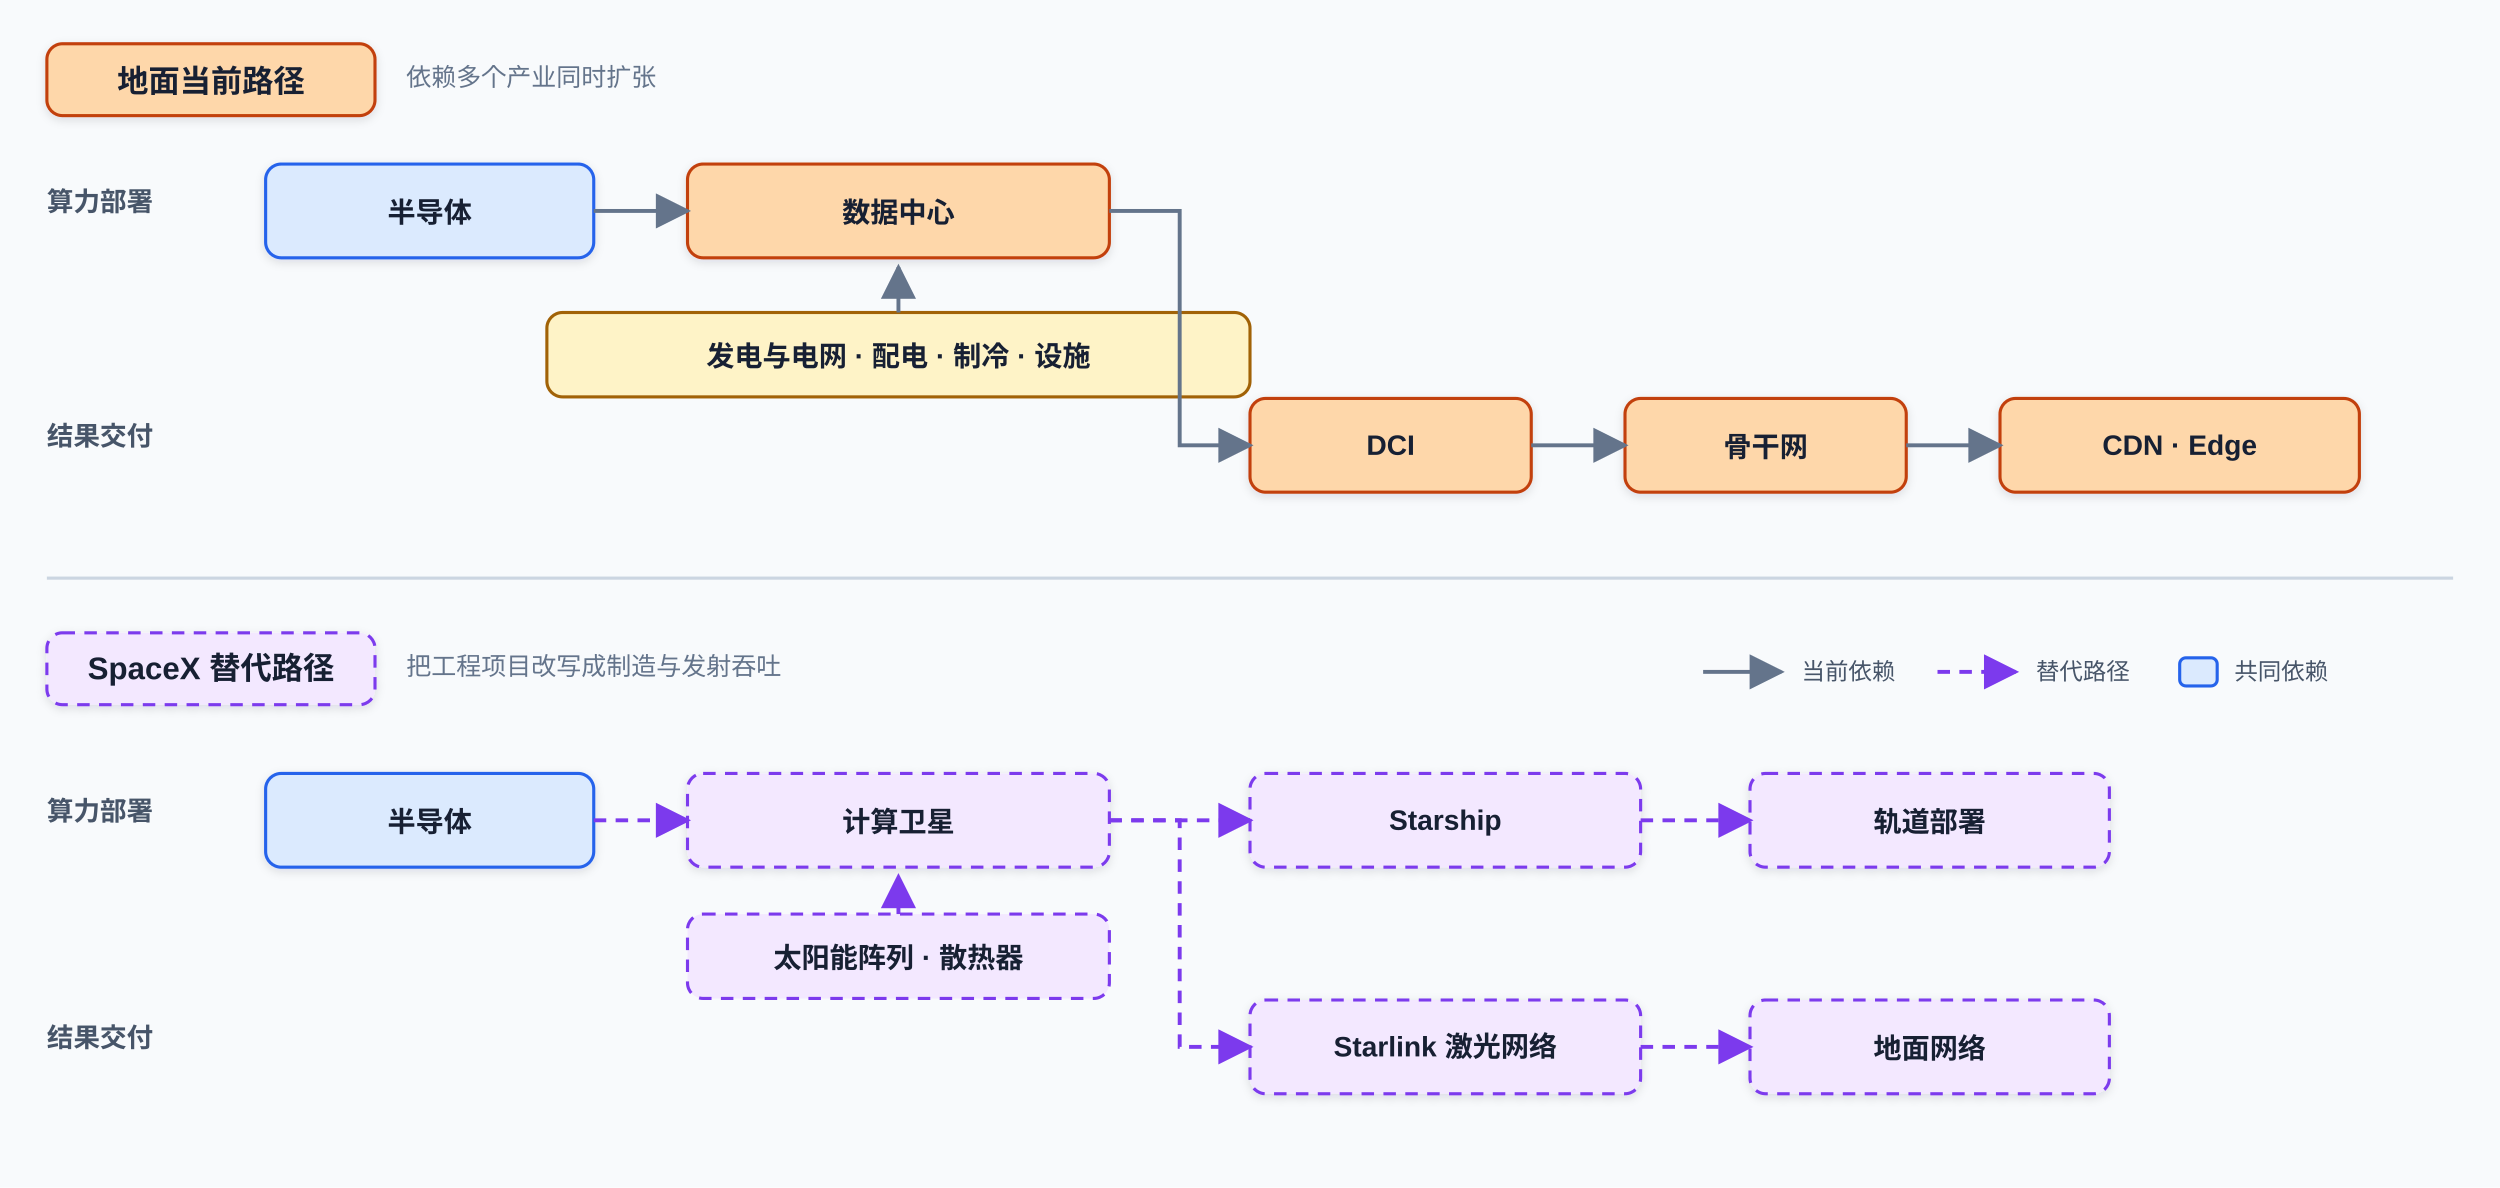
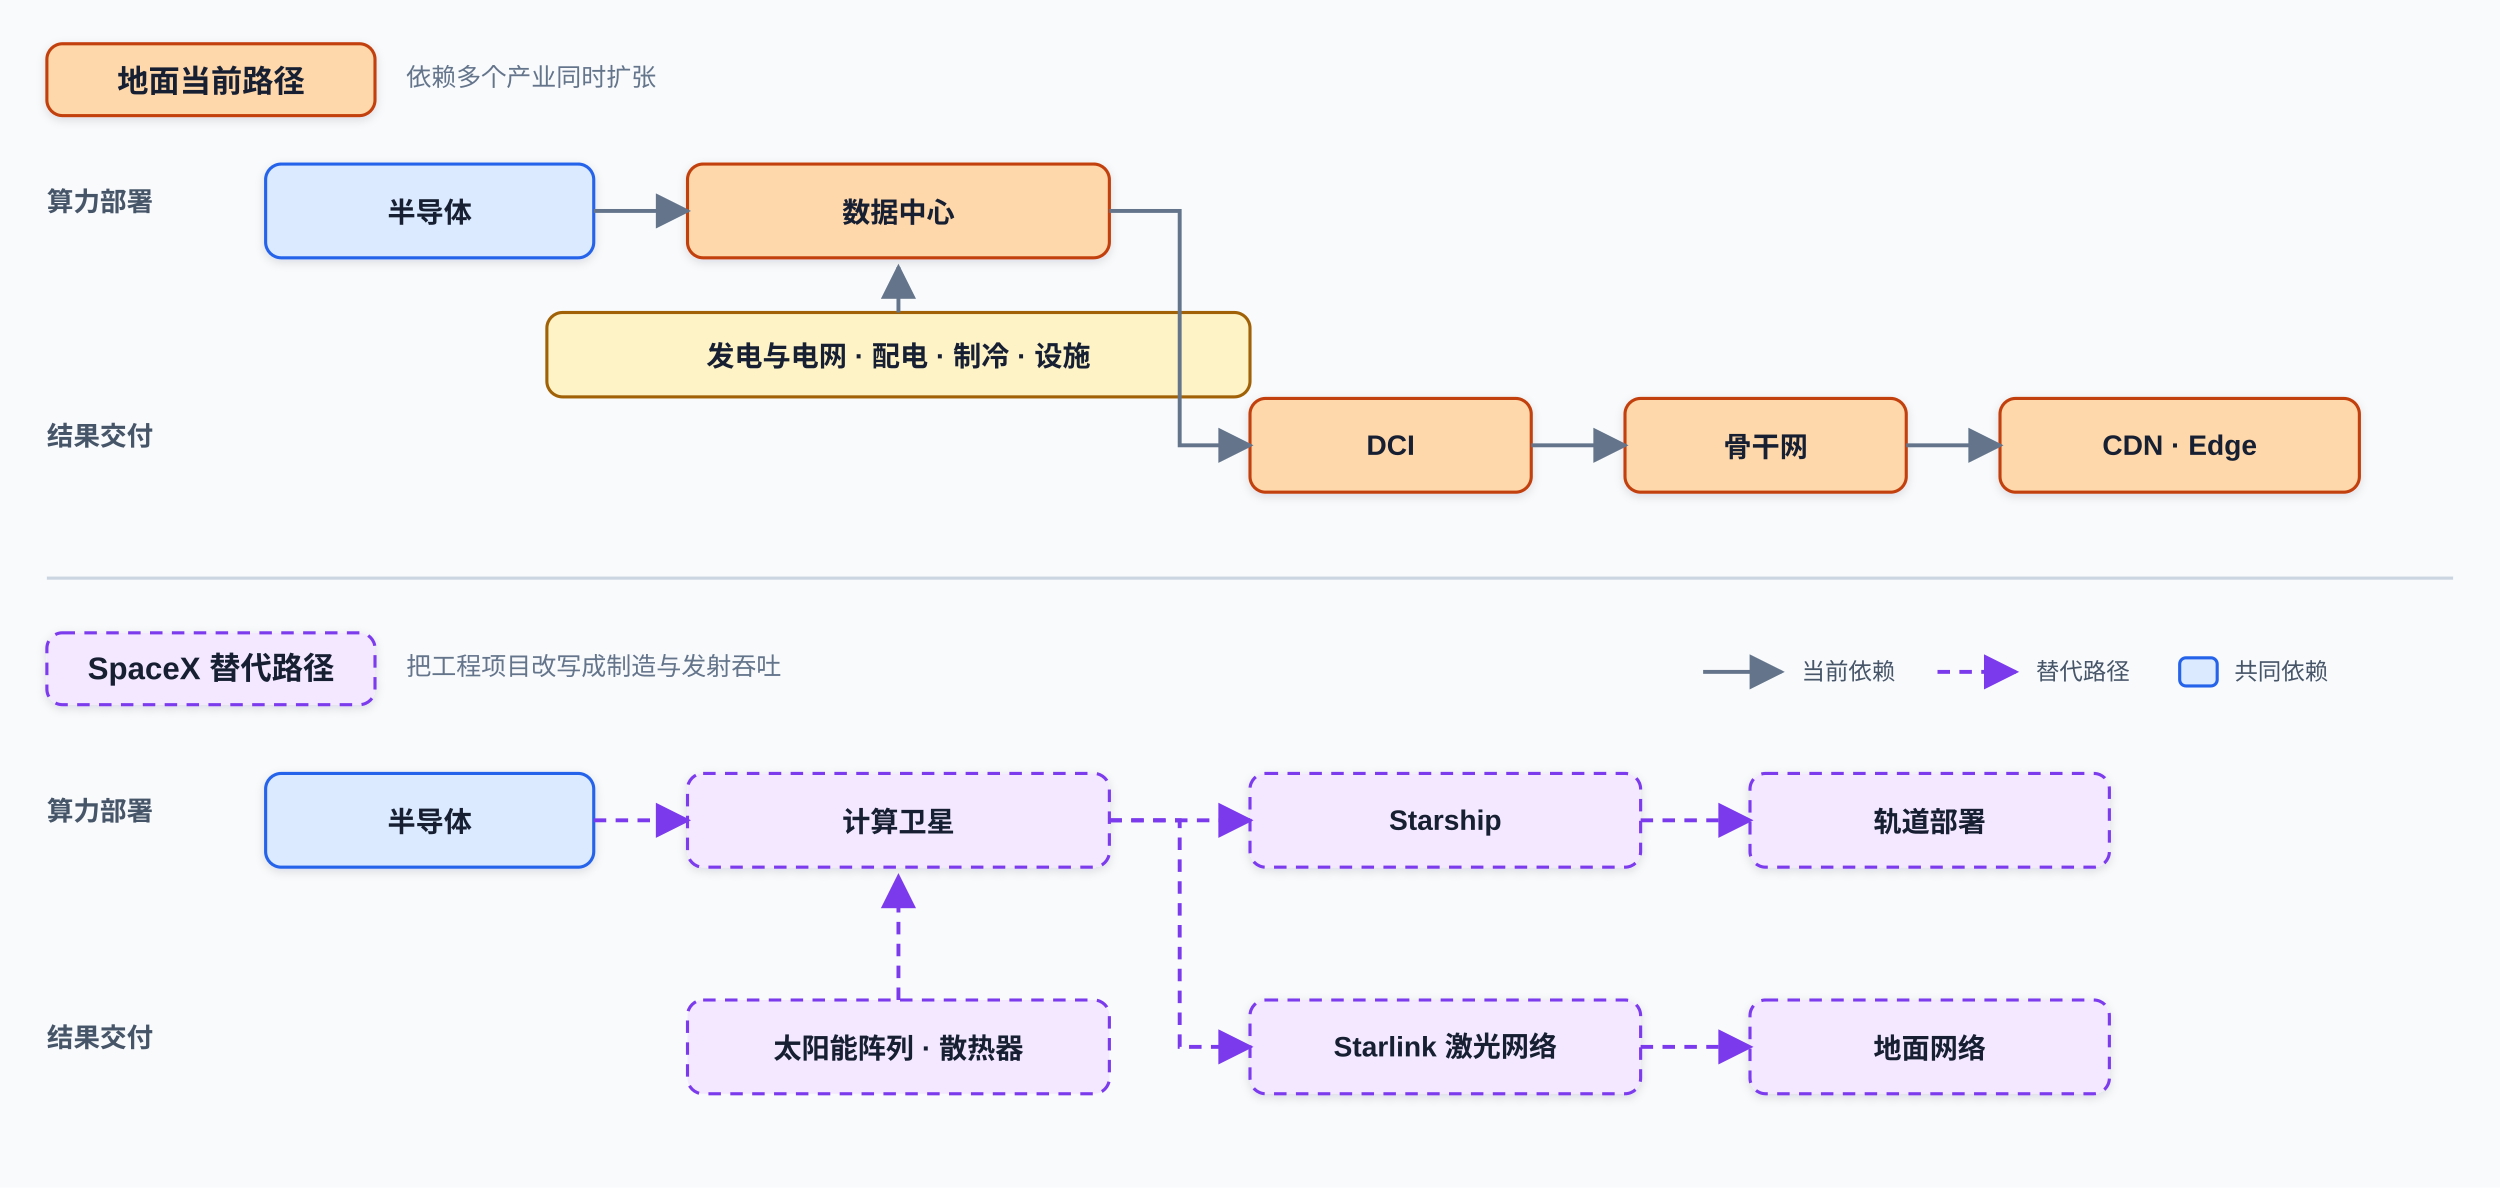
<svg xmlns="http://www.w3.org/2000/svg" width="1600" height="760" viewBox="0 0 1600 760" role="img" aria-labelledby="title desc">
  <defs>
    <marker id="arrow" viewBox="0 0 10 10" refX="9" refY="5" markerWidth="9" markerHeight="9" orient="auto-start-reverse">
      <path d="M0 0L10 5L0 10Z" fill="#64748b" />
    </marker>
    <marker id="arrow-purple" viewBox="0 0 10 10" refX="9" refY="5" markerWidth="9" markerHeight="9" orient="auto-start-reverse">
      <path d="M0 0L10 5L0 10Z" fill="#7c3aed" />
    </marker>
    <filter id="shadow" x="-20%" y="-20%" width="140%" height="140%">
      <feDropShadow dx="0" dy="2" stdDeviation="3" flood-color="#0f172a" flood-opacity="0.12" />
    </filter>
    <style>
      text{font-family:Arial,"Noto Sans SC","PingFang SC",sans-serif;fill:#172033}
      .section{font-size:20px;font-weight:700}.note{font-size:16px;fill:#64748b}.lane{font-size:17px;font-weight:700;fill:#475569}
      .node-label{font-size:18px;font-weight:700;text-anchor:middle;dominant-baseline:middle}.legend{font-size:15px;fill:#475569}
      .current-badge{fill:#fed7aa;stroke:#c2410c;stroke-width:2}.alt-badge{fill:#f3e8ff;stroke:#7c3aed;stroke-width:2;stroke-dasharray:8 6}
      .shared{fill:#dbeafe;stroke:#2563eb;stroke-width:2}.current{fill:#fed7aa;stroke:#c2410c;stroke-width:2}.dependency{fill:#fef3c7;stroke:#a16207;stroke-width:2}
      .alternative{fill:#f3e8ff;stroke:#7c3aed;stroke-width:2;stroke-dasharray:8 6}.edge{fill:none;stroke:#64748b;stroke-width:2.5;marker-end:url(#arrow)}
      .alt-edge{fill:none;stroke:#7c3aed;stroke-width:2.5;stroke-dasharray:8 6;marker-end:url(#arrow-purple)}
    </style>
  </defs>
  <rect width="1600" height="760" fill="#f8fafc" />
  <rect x="30" y="28" width="210" height="46" rx="10" class="current-badge" filter="url(#shadow)" />
  <text x="135" y="52" class="section" text-anchor="middle" dominant-baseline="middle">地面当前路径</text>
  <text x="260" y="55" class="note">依赖多个产业同时扩张</text>
  <text x="30" y="135" class="lane">算力部署</text>
  <text x="30" y="285" class="lane">结果交付</text>
  <rect x="170" y="105" width="210" height="60" rx="10" class="shared" filter="url(#shadow)" />
  <text x="275" y="136" class="node-label">半导体</text>
  <rect x="440" y="105" width="270" height="60" rx="10" class="current" filter="url(#shadow)" />
  <text x="575" y="136" class="node-label">数据中心</text>
  <path d="M380 135H440" class="edge" />
  <rect x="350" y="200" width="450" height="54" rx="10" class="dependency" />
  <text x="575" y="228" class="node-label">发电与电网 · 配电 · 制冷 · 设施</text>
  <path d="M575 200V171" class="edge" />
  <rect x="800" y="255" width="180" height="60" rx="10" class="current" filter="url(#shadow)" />
  <text x="890" y="286" class="node-label">DCI</text>
  <rect x="1040" y="255" width="180" height="60" rx="10" class="current" filter="url(#shadow)" />
  <text x="1130" y="286" class="node-label">骨干网</text>
  <rect x="1280" y="255" width="230" height="60" rx="10" class="current" filter="url(#shadow)" />
  <text x="1395" y="286" class="node-label">CDN · Edge</text>
  <path d="M710 135H755V285H800" class="edge" />
  <path d="M980 285H1040" class="edge" />
  <path d="M1220 285H1280" class="edge" />
  <line x1="30" y1="370" x2="1570" y2="370" stroke="#cbd5e1" stroke-width="2" />
  <rect x="30" y="405" width="210" height="46" rx="10" class="alt-badge" filter="url(#shadow)" />
  <text x="135" y="429" class="section" text-anchor="middle" dominant-baseline="middle">SpaceX 替代路径</text>
  <text x="260" y="432" class="note">把工程项目改写成制造与发射吞吐</text>
  <text x="30" y="525" class="lane">算力部署</text>
  <text x="30" y="670" class="lane">结果交付</text>
  <rect x="170" y="495" width="210" height="60" rx="10" class="shared" filter="url(#shadow)" />
  <text x="275" y="526" class="node-label">半导体</text>
  <rect x="440" y="495" width="270" height="60" rx="10" class="alternative" filter="url(#shadow)" />
  <text x="575" y="526" class="node-label">计算卫星</text>
  <rect x="800" y="495" width="250" height="60" rx="10" class="alternative" filter="url(#shadow)" />
  <text x="925" y="526" class="node-label">Starship</text>
  <rect x="1120" y="495" width="230" height="60" rx="10" class="alternative" filter="url(#shadow)" />
  <text x="1235" y="526" class="node-label">轨道部署</text>
  <path d="M380 525H440" class="alt-edge" />
  <path d="M710 525H800" class="alt-edge" />
  <path d="M1050 525H1120" class="alt-edge" />
-   <rect x="440" y="585" width="270" height="54" rx="10" class="alternative" />
-   <text x="575" y="613" class="node-label">太阳能阵列 · 散热器</text>
-   <path d="M575 585V561" class="alt-edge" />
+   <rect x="440" y="640" width="270" height="60" rx="10" class="alternative" />
+   <text x="575" y="671" class="node-label">太阳能阵列 · 散热器</text>
+   <path d="M575 640V561" class="alt-edge" />
  <rect x="800" y="640" width="250" height="60" rx="10" class="alternative" filter="url(#shadow)" />
  <text x="925" y="671" class="node-label">Starlink 激光网络</text>
  <rect x="1120" y="640" width="230" height="60" rx="10" class="alternative" filter="url(#shadow)" />
  <text x="1235" y="671" class="node-label">地面网络</text>
  <path d="M710 525H755V670H800" class="alt-edge" />
  <path d="M1050 670H1120" class="alt-edge" />
  <line x1="1090" y1="430" x2="1140" y2="430" class="edge" />
  <text x="1153" y="435" class="legend">当前依赖</text>
  <line x1="1240" y1="430" x2="1290" y2="430" class="alt-edge" />
  <text x="1303" y="435" class="legend">替代路径</text>
  <rect x="1395" y="421" width="24" height="18" rx="4" class="shared" />
  <text x="1430" y="435" class="legend">共同依赖</text>
</svg>
